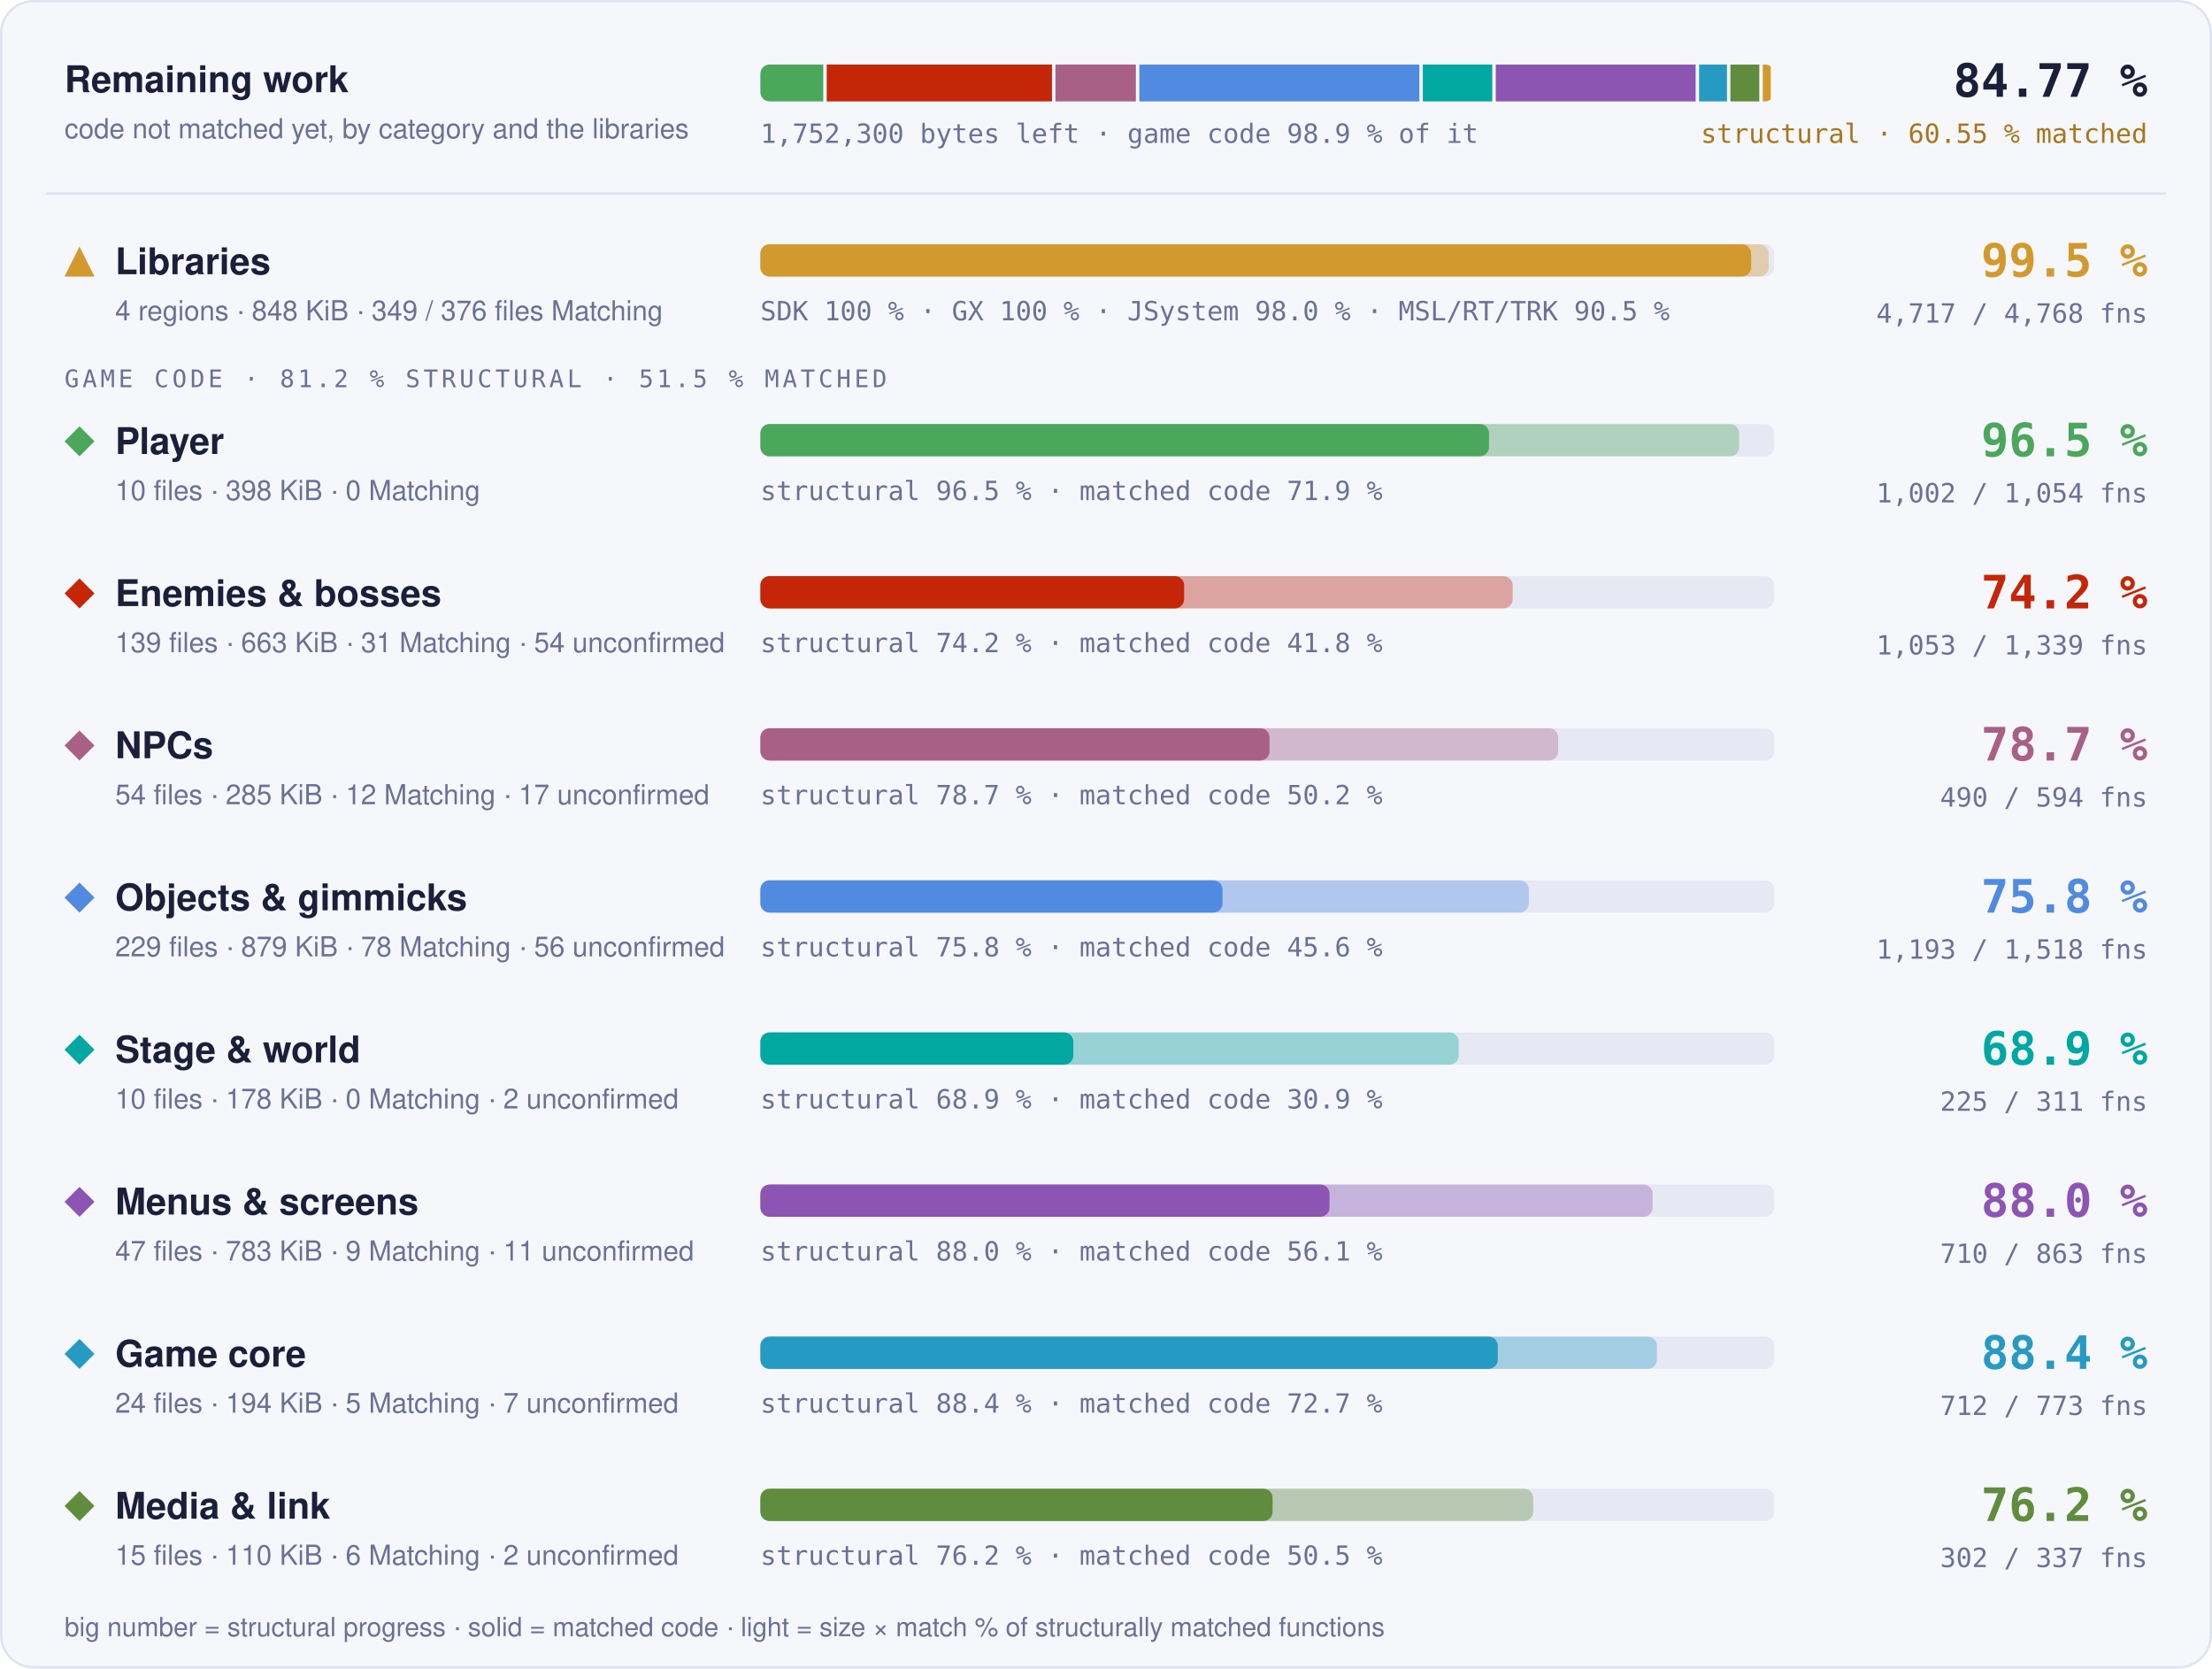
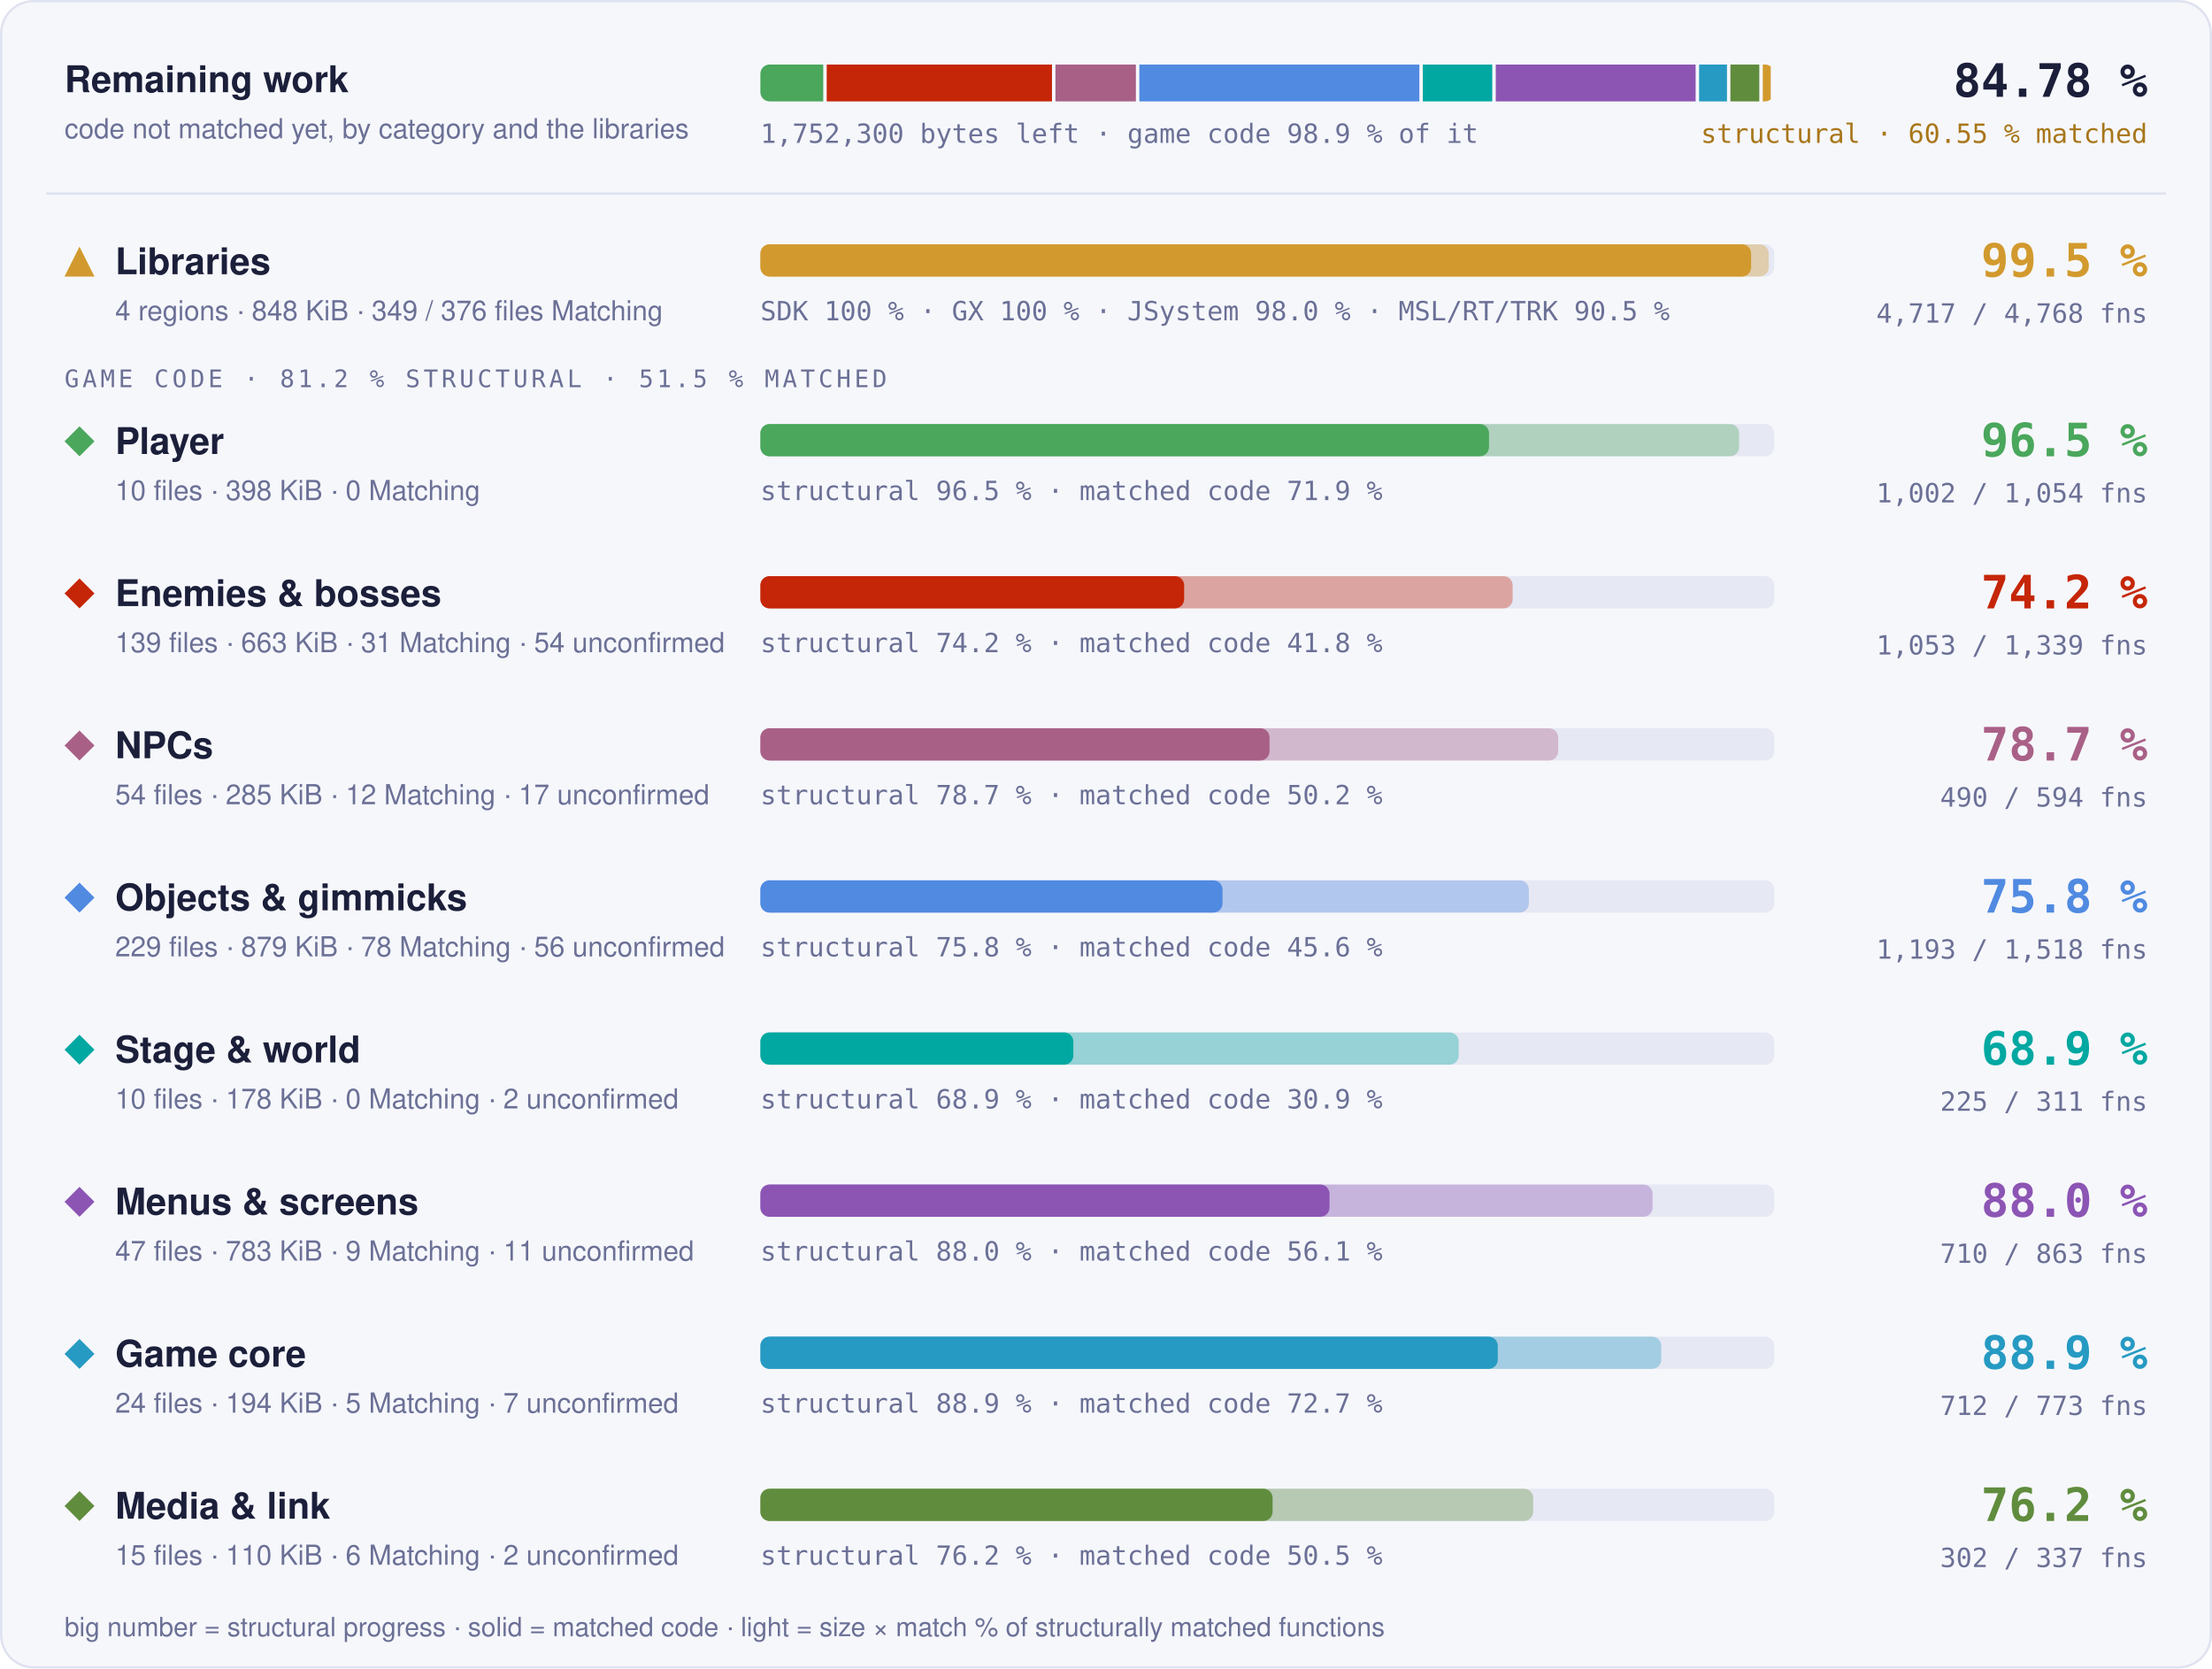
- <svg xmlns="http://www.w3.org/2000/svg" width="960" height="724" viewBox="0 0 960 724" role="img" aria-label="Progress overview: Libraries 99.5 % structural, 97.7 % matched code, 4717 of 4768 functions; Player 96.5 % structural, 71.9 % matched code, 1002 of 1054 functions; Enemies &amp; bosses 74.2 % structural, 41.8 % matched code, 1053 of 1339 functions; NPCs 78.7 % structural, 50.2 % matched code, 490 of 594 functions; Objects &amp; gimmicks 75.8 % structural, 45.6 % matched code, 1193 of 1518 functions; Stage &amp; world 68.9 % structural, 30.9 % matched code, 225 of 311 functions; Menus &amp; screens 88.0 % structural, 56.1 % matched code, 710 of 863 functions; Game core 88.4 % structural, 72.7 % matched code, 712 of 773 functions; Media &amp; link 76.2 % structural, 50.5 % matched code, 302 of 337 functions">
+ <svg xmlns="http://www.w3.org/2000/svg" width="960" height="724" viewBox="0 0 960 724" role="img" aria-label="Progress overview: Libraries 99.5 % structural, 97.7 % matched code, 4717 of 4768 functions; Player 96.5 % structural, 71.9 % matched code, 1002 of 1054 functions; Enemies &amp; bosses 74.2 % structural, 41.8 % matched code, 1053 of 1339 functions; NPCs 78.7 % structural, 50.2 % matched code, 490 of 594 functions; Objects &amp; gimmicks 75.8 % structural, 45.6 % matched code, 1193 of 1518 functions; Stage &amp; world 68.9 % structural, 30.9 % matched code, 225 of 311 functions; Menus &amp; screens 88.0 % structural, 56.1 % matched code, 710 of 863 functions; Game core 88.9 % structural, 72.7 % matched code, 712 of 773 functions; Media &amp; link 76.2 % structural, 50.5 % matched code, 302 of 337 functions">
  <style>text { font-family: -apple-system, BlinkMacSystemFont, 'Segoe UI', Helvetica, Arial, sans-serif; } .mono { font-family: ui-monospace, SFMono-Regular, 'SF Mono', Menlo, Consolas, monospace; } .grow { transform-box: fill-box; transform-origin: 0 50%; animation: grow 1.4s cubic-bezier(.2,.8,.2,1) both; } @keyframes grow { from { transform: scaleX(0); } } @media (prefers-reduced-motion: reduce) { * { animation: none !important; } }</style>
  <rect x="0.5" y="0.5" width="959" height="723" rx="14" fill="#f6f7fb" stroke="#dfe2ef" />
  <text x="28" y="40" font-size="16" font-weight="700" fill="#1b1f3a">Remaining work</text>
  <text x="28" y="60" font-size="12" fill="#6b7096">code not matched yet, by category and the libraries</text>
  <clipPath id="rw">
    <rect x="330" y="28" width="440" height="16" rx="4" />
  </clipPath>
  <g clip-path="url(#rw)">
    <rect class="grow" x="330.00" y="28" width="27.29" height="16" fill="#4aa75c" />
    <rect class="grow" x="358.79" y="28" width="97.77" height="16" fill="#c52607" />
    <rect class="grow" x="458.05" y="28" width="34.92" height="16" fill="#a96087" />
    <rect class="grow" x="494.47" y="28" width="121.53" height="16" fill="#508ae1" />
    <rect class="grow" x="617.50" y="28" width="30.14" height="16" fill="#00a8a1" />
    <rect class="grow" x="649.15" y="28" width="86.75" height="16" fill="#8c55b4" />
    <rect class="grow" x="737.40" y="28" width="12.10" height="16" fill="#269ac2" />
    <rect class="grow" x="750.99" y="28" width="12.54" height="16" fill="#608c3d" />
    <rect class="grow" x="765.04" y="28" width="3.46" height="16" fill="#d29a2e" />
  </g>
  <text x="330" y="62" class="mono" font-size="11.5" fill="#6b7096">1,752,300 bytes left · game code 98.9 % of it</text>
-   <text x="932" y="42" text-anchor="end" class="mono" font-size="20" font-weight="700" fill="#1b1f3a">84.77 %</text>
+   <text x="932" y="42" text-anchor="end" class="mono" font-size="20" font-weight="700" fill="#1b1f3a">84.78 %</text>
  <text x="932" y="62" text-anchor="end" class="mono" font-size="11.5" fill="#a8761a">structural · 60.55 % matched</text>
  <line x1="20" x2="940" y1="84" y2="84" stroke="#dfe2ef" />
  <g fill="#d29a2e">
    <path d="M34.5 107L41 120L28 120Z" />
  </g>
  <text x="50" y="119" font-size="16" font-weight="700" fill="#1b1f3a">Libraries</text>
  <text x="50" y="139" font-size="12" fill="#6b7096">4 regions · 848 KiB · 349 / 376 files Matching</text>
  <rect x="330" y="106" width="440" height="14" rx="4" fill="#e6e8f3" />
  <rect class="grow" style="animation-delay:0.0s" x="330" y="106" width="437.61" height="14" rx="4" fill="#d29a2e" fill-opacity="0.35" />
  <rect class="grow" style="animation-delay:0.0s" x="330" y="106" width="429.98" height="14" rx="4" fill="#d29a2e" />
  <text x="330" y="139" class="mono" font-size="11.5" fill="#6b7096">SDK 100 % · GX 100 % · JSystem 98.0 % · MSL/RT/TRK 90.5 %</text>
  <text x="932" y="120" text-anchor="end" class="mono" font-size="20" font-weight="700" fill="#d29a2e">99.5 %</text>
  <text x="932" y="140" text-anchor="end" class="mono" font-size="11.5" fill="#6b7096">4,717 / 4,768 fns</text>
  <text x="28" y="168" class="mono" font-size="10.5" letter-spacing="0.14em" fill="#6b7096">GAME CODE · 81.2 % STRUCTURAL · 51.5 % MATCHED</text>
  <g fill="#4aa75c">
    <path d="M34.5 185L41 191.5L34.5 198L28 191.5Z" />
  </g>
  <text x="50" y="197" font-size="16" font-weight="700" fill="#1b1f3a">Player</text>
  <text x="50" y="217" font-size="12" fill="#6b7096">10 files · 398 KiB · 0 Matching</text>
  <rect x="330" y="184" width="440" height="14" rx="4" fill="#e6e8f3" />
  <rect class="grow" style="animation-delay:0.1s" x="330" y="184" width="424.77" height="14" rx="4" fill="#4aa75c" fill-opacity="0.35" />
  <rect class="grow" style="animation-delay:0.1s" x="330" y="184" width="316.23" height="14" rx="4" fill="#4aa75c" />
  <text x="330" y="217" class="mono" font-size="11.5" fill="#6b7096">structural 96.5 % · matched code 71.9 %</text>
  <text x="932" y="198" text-anchor="end" class="mono" font-size="20" font-weight="700" fill="#4aa75c">96.5 %</text>
  <text x="932" y="218" text-anchor="end" class="mono" font-size="11.5" fill="#6b7096">1,002 / 1,054 fns</text>
  <g fill="#c52607">
    <path d="M34.5 251L41 257.5L34.5 264L28 257.5Z" />
  </g>
  <text x="50" y="263" font-size="16" font-weight="700" fill="#1b1f3a">Enemies &amp; bosses</text>
  <text x="50" y="283" font-size="12" fill="#6b7096">139 files · 663 KiB · 31 Matching · 54 unconfirmed</text>
  <rect x="330" y="250" width="440" height="14" rx="4" fill="#e6e8f3" />
  <rect class="grow" style="animation-delay:0.2s" x="330" y="250" width="326.48" height="14" rx="4" fill="#c52607" fill-opacity="0.35" />
  <rect class="grow" style="animation-delay:0.2s" x="330" y="250" width="183.91" height="14" rx="4" fill="#c52607" />
  <text x="330" y="283" class="mono" font-size="11.5" fill="#6b7096">structural 74.2 % · matched code 41.8 %</text>
  <text x="932" y="264" text-anchor="end" class="mono" font-size="20" font-weight="700" fill="#c52607">74.2 %</text>
  <text x="932" y="284" text-anchor="end" class="mono" font-size="11.5" fill="#6b7096">1,053 / 1,339 fns</text>
  <g fill="#a96087">
    <path d="M34.5 317L41 323.5L34.5 330L28 323.5Z" />
  </g>
  <text x="50" y="329" font-size="16" font-weight="700" fill="#1b1f3a">NPCs</text>
  <text x="50" y="349" font-size="12" fill="#6b7096">54 files · 285 KiB · 12 Matching · 17 unconfirmed</text>
  <rect x="330" y="316" width="440" height="14" rx="4" fill="#e6e8f3" />
  <rect class="grow" style="animation-delay:0.3s" x="330" y="316" width="346.24" height="14" rx="4" fill="#a96087" fill-opacity="0.35" />
  <rect class="grow" style="animation-delay:0.3s" x="330" y="316" width="220.98" height="14" rx="4" fill="#a96087" />
  <text x="330" y="349" class="mono" font-size="11.5" fill="#6b7096">structural 78.7 % · matched code 50.2 %</text>
  <text x="932" y="330" text-anchor="end" class="mono" font-size="20" font-weight="700" fill="#a96087">78.7 %</text>
  <text x="932" y="350" text-anchor="end" class="mono" font-size="11.5" fill="#6b7096">490 / 594 fns</text>
  <g fill="#508ae1">
    <path d="M34.5 383L41 389.5L34.5 396L28 389.5Z" />
  </g>
  <text x="50" y="395" font-size="16" font-weight="700" fill="#1b1f3a">Objects &amp; gimmicks</text>
  <text x="50" y="415" font-size="12" fill="#6b7096">229 files · 879 KiB · 78 Matching · 56 unconfirmed</text>
  <rect x="330" y="382" width="440" height="14" rx="4" fill="#e6e8f3" />
  <rect class="grow" style="animation-delay:0.4s" x="330" y="382" width="333.52" height="14" rx="4" fill="#508ae1" fill-opacity="0.35" />
  <rect class="grow" style="animation-delay:0.4s" x="330" y="382" width="200.57" height="14" rx="4" fill="#508ae1" />
  <text x="330" y="415" class="mono" font-size="11.5" fill="#6b7096">structural 75.8 % · matched code 45.6 %</text>
  <text x="932" y="396" text-anchor="end" class="mono" font-size="20" font-weight="700" fill="#508ae1">75.8 %</text>
  <text x="932" y="416" text-anchor="end" class="mono" font-size="11.5" fill="#6b7096">1,193 / 1,518 fns</text>
  <g fill="#00a8a1">
    <path d="M34.5 449L41 455.5L34.5 462L28 455.5Z" />
  </g>
  <text x="50" y="461" font-size="16" font-weight="700" fill="#1b1f3a">Stage &amp; world</text>
  <text x="50" y="481" font-size="12" fill="#6b7096">10 files · 178 KiB · 0 Matching · 2 unconfirmed</text>
  <rect x="330" y="448" width="440" height="14" rx="4" fill="#e6e8f3" />
  <rect class="grow" style="animation-delay:0.5s" x="330" y="448" width="303.07" height="14" rx="4" fill="#00a8a1" fill-opacity="0.35" />
  <rect class="grow" style="animation-delay:0.5s" x="330" y="448" width="135.82" height="14" rx="4" fill="#00a8a1" />
  <text x="330" y="481" class="mono" font-size="11.5" fill="#6b7096">structural 68.9 % · matched code 30.9 %</text>
  <text x="932" y="462" text-anchor="end" class="mono" font-size="20" font-weight="700" fill="#00a8a1">68.9 %</text>
  <text x="932" y="482" text-anchor="end" class="mono" font-size="11.5" fill="#6b7096">225 / 311 fns</text>
  <g fill="#8c55b4">
    <path d="M34.5 515L41 521.5L34.5 528L28 521.5Z" />
  </g>
  <text x="50" y="527" font-size="16" font-weight="700" fill="#1b1f3a">Menus &amp; screens</text>
  <text x="50" y="547" font-size="12" fill="#6b7096">47 files · 783 KiB · 9 Matching · 11 unconfirmed</text>
  <rect x="330" y="514" width="440" height="14" rx="4" fill="#e6e8f3" />
  <rect class="grow" style="animation-delay:0.6s" x="330" y="514" width="387.23" height="14" rx="4" fill="#8c55b4" fill-opacity="0.35" />
  <rect class="grow" style="animation-delay:0.6s" x="330" y="514" width="247.01" height="14" rx="4" fill="#8c55b4" />
  <text x="330" y="547" class="mono" font-size="11.5" fill="#6b7096">structural 88.0 % · matched code 56.1 %</text>
  <text x="932" y="528" text-anchor="end" class="mono" font-size="20" font-weight="700" fill="#8c55b4">88.0 %</text>
  <text x="932" y="548" text-anchor="end" class="mono" font-size="11.5" fill="#6b7096">710 / 863 fns</text>
  <g fill="#269ac2">
    <path d="M34.5 581L41 587.5L34.5 594L28 587.5Z" />
  </g>
  <text x="50" y="593" font-size="16" font-weight="700" fill="#1b1f3a">Game core</text>
  <text x="50" y="613" font-size="12" fill="#6b7096">24 files · 194 KiB · 5 Matching · 7 unconfirmed</text>
  <rect x="330" y="580" width="440" height="14" rx="4" fill="#e6e8f3" />
-   <rect class="grow" style="animation-delay:0.7s" x="330" y="580" width="389.11" height="14" rx="4" fill="#269ac2" fill-opacity="0.35" />
+   <rect class="grow" style="animation-delay:0.7s" x="330" y="580" width="390.97" height="14" rx="4" fill="#269ac2" fill-opacity="0.35" />
  <rect class="grow" style="animation-delay:0.7s" x="330" y="580" width="320.03" height="14" rx="4" fill="#269ac2" />
-   <text x="330" y="613" class="mono" font-size="11.5" fill="#6b7096">structural 88.4 % · matched code 72.7 %</text>
-   <text x="932" y="594" text-anchor="end" class="mono" font-size="20" font-weight="700" fill="#269ac2">88.4 %</text>
+   <text x="330" y="613" class="mono" font-size="11.5" fill="#6b7096">structural 88.9 % · matched code 72.7 %</text>
+   <text x="932" y="594" text-anchor="end" class="mono" font-size="20" font-weight="700" fill="#269ac2">88.9 %</text>
  <text x="932" y="614" text-anchor="end" class="mono" font-size="11.5" fill="#6b7096">712 / 773 fns</text>
  <g fill="#608c3d">
    <path d="M34.5 647L41 653.5L34.5 660L28 653.5Z" />
  </g>
  <text x="50" y="659" font-size="16" font-weight="700" fill="#1b1f3a">Media &amp; link</text>
  <text x="50" y="679" font-size="12" fill="#6b7096">15 files · 110 KiB · 6 Matching · 2 unconfirmed</text>
  <rect x="330" y="646" width="440" height="14" rx="4" fill="#e6e8f3" />
  <rect class="grow" style="animation-delay:0.8s" x="330" y="646" width="335.39" height="14" rx="4" fill="#608c3d" fill-opacity="0.35" />
  <rect class="grow" style="animation-delay:0.8s" x="330" y="646" width="222.30" height="14" rx="4" fill="#608c3d" />
  <text x="330" y="679" class="mono" font-size="11.5" fill="#6b7096">structural 76.2 % · matched code 50.5 %</text>
  <text x="932" y="660" text-anchor="end" class="mono" font-size="20" font-weight="700" fill="#608c3d">76.2 %</text>
  <text x="932" y="680" text-anchor="end" class="mono" font-size="11.5" fill="#6b7096">302 / 337 fns</text>
  <text x="28" y="710" font-size="11.5" fill="#6b7096">big number = structural progress · solid = matched code · light = size × match % of structurally matched functions</text>
</svg>
